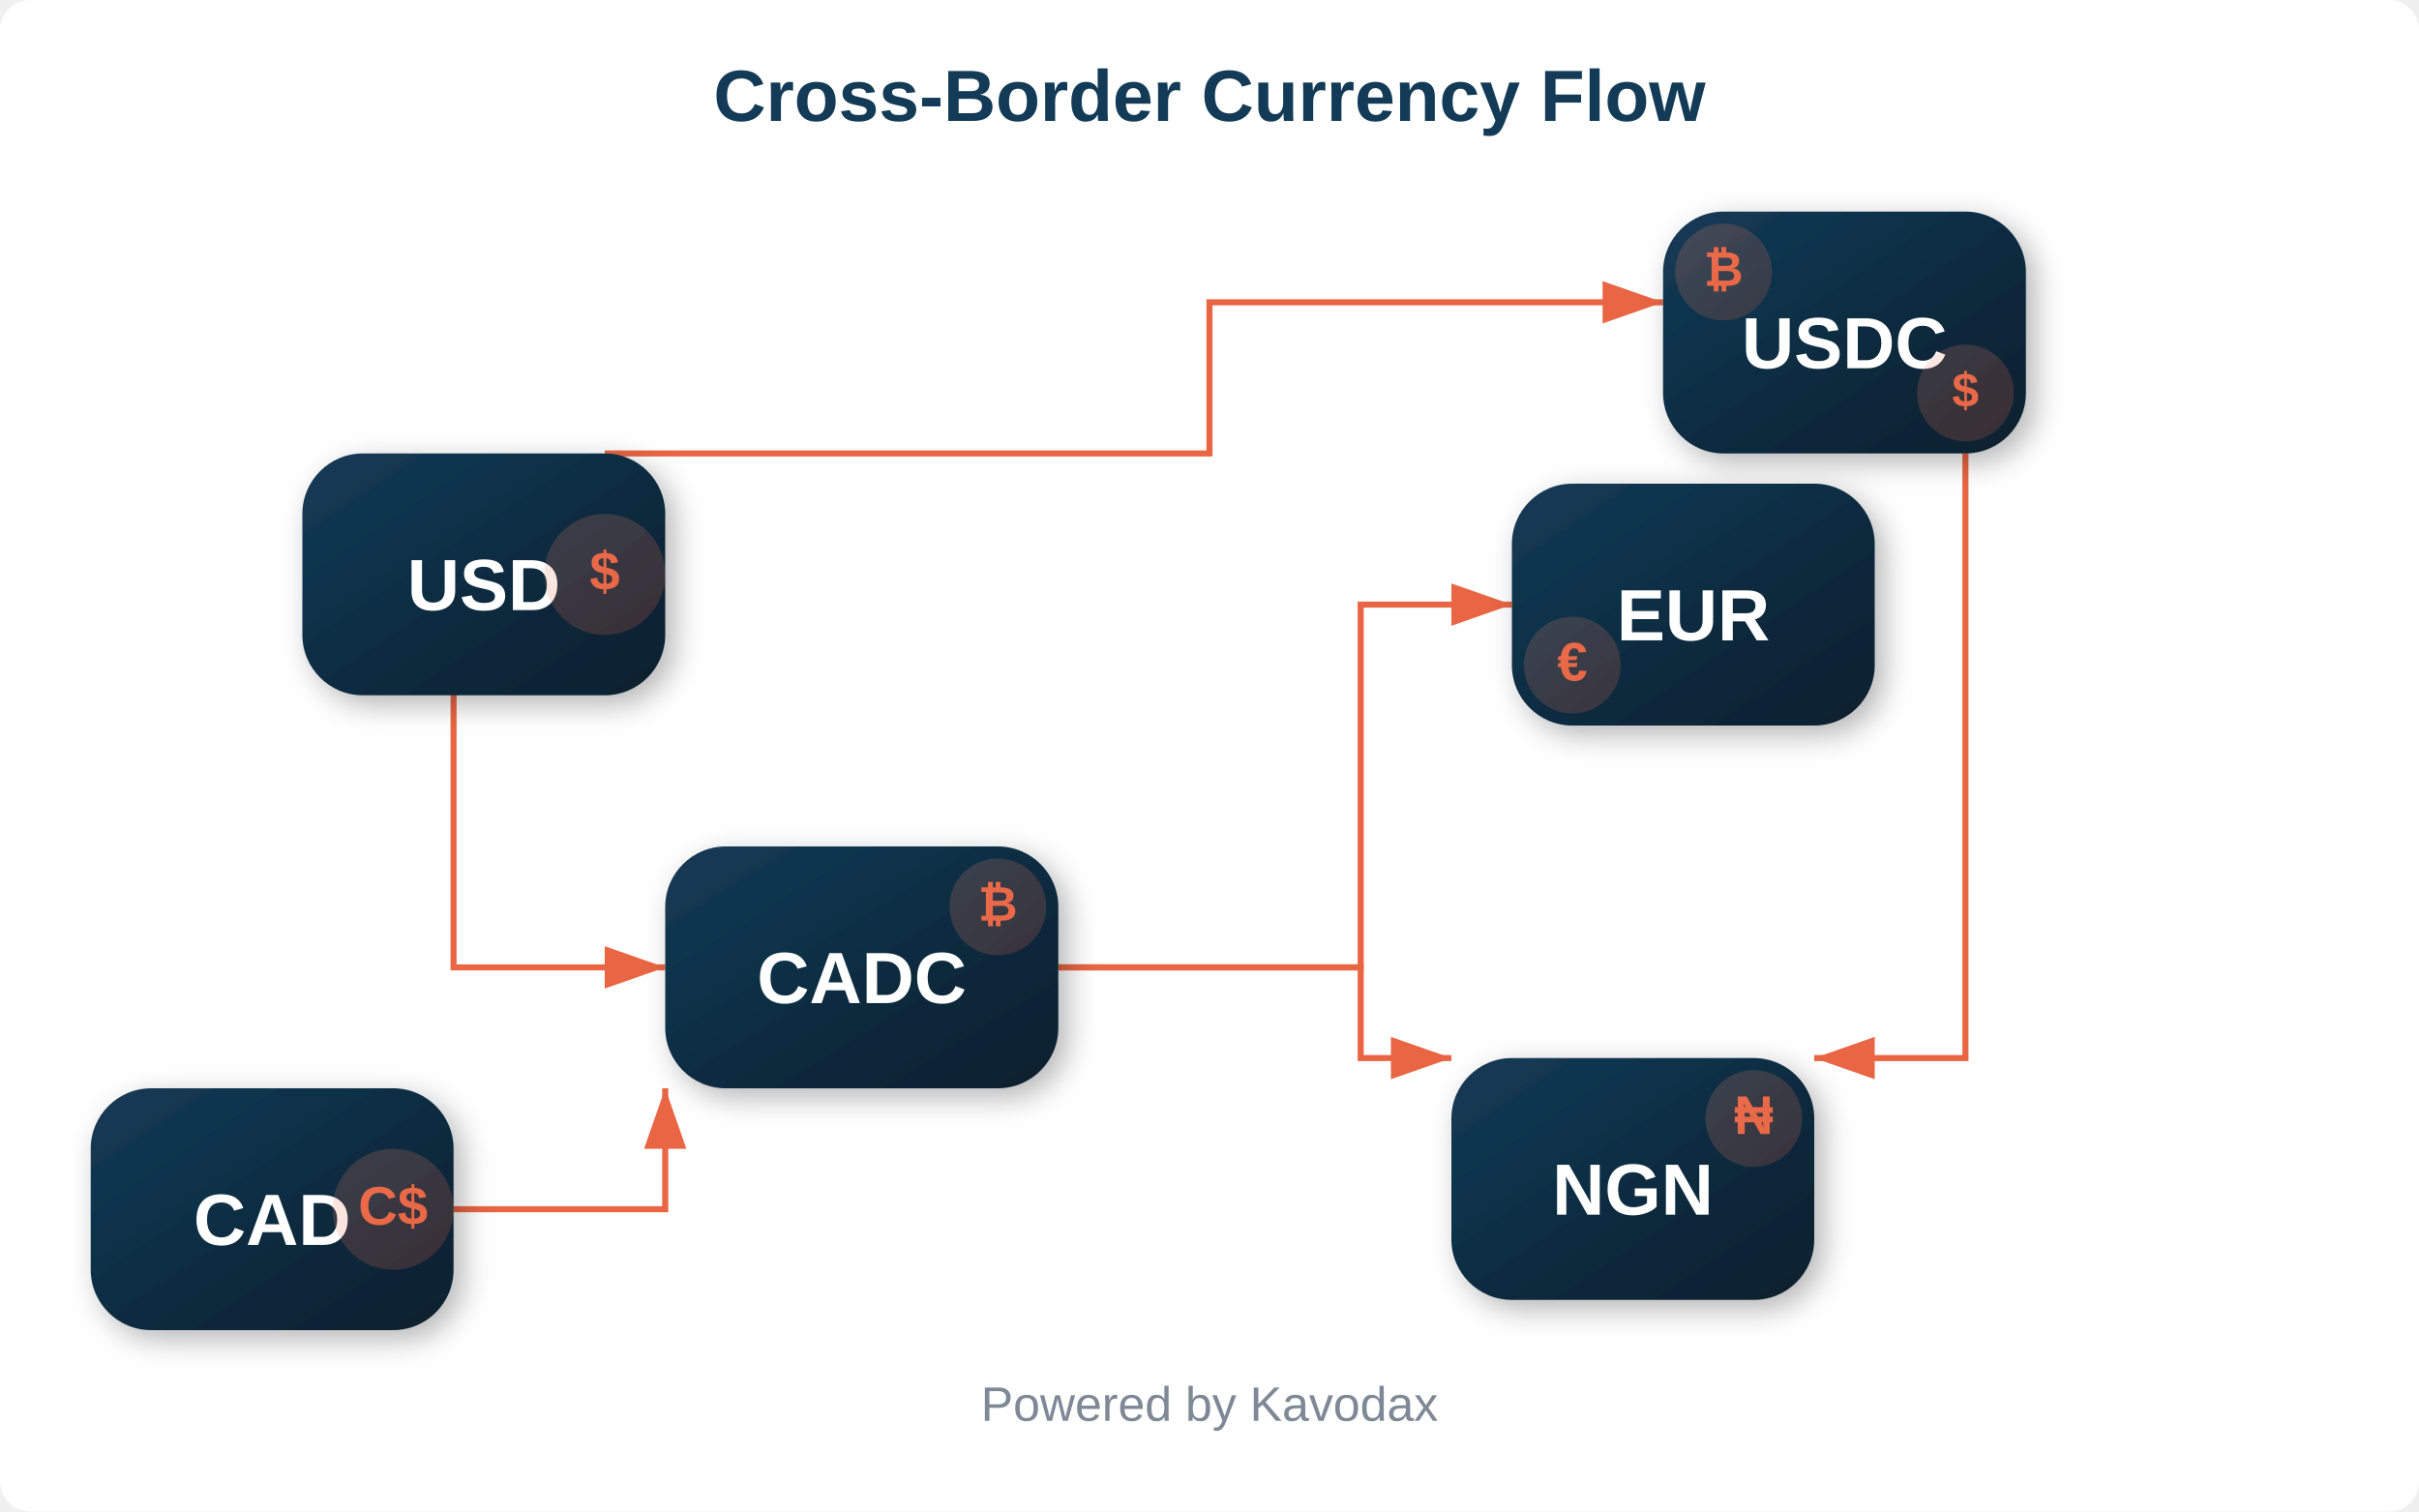
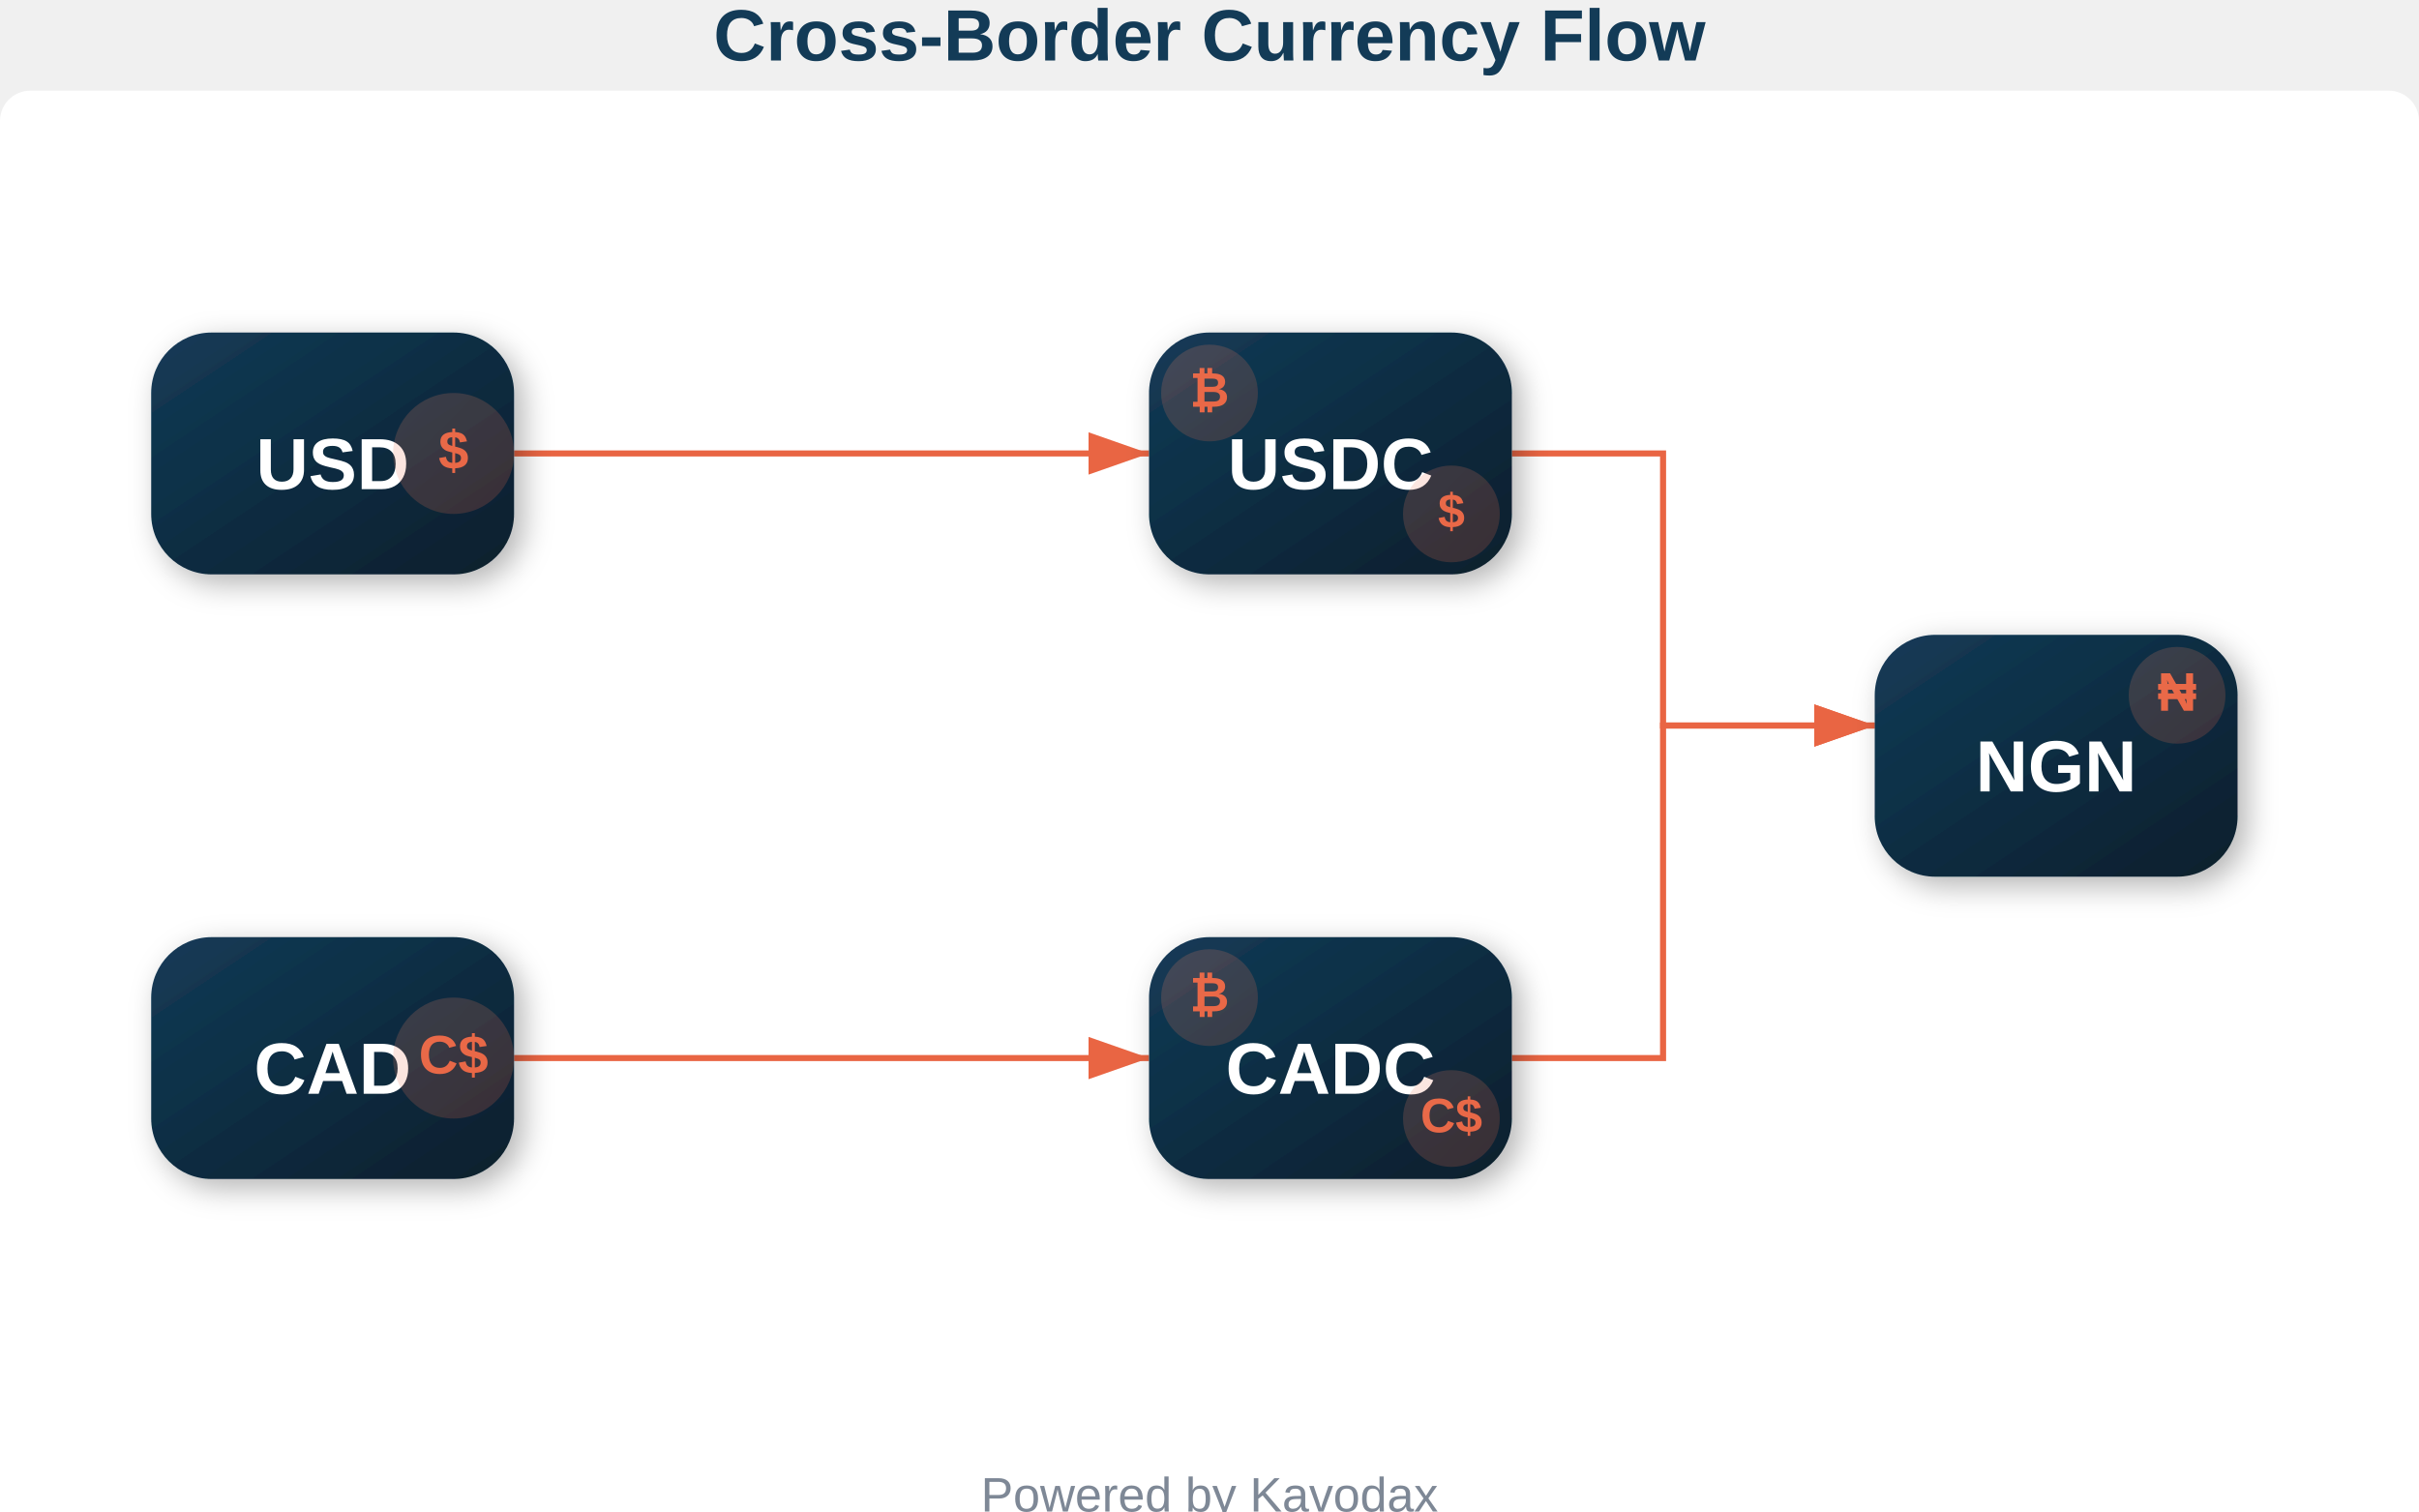
<svg xmlns="http://www.w3.org/2000/svg" width="800" height="500" viewBox="0 0 800 500">
  <defs>
    <linearGradient id="usdGradient" x1="0%" y1="0%" x2="100%" y2="100%">
      <stop offset="0%" stop-color="#133B57" />
      <stop offset="100%" stop-color="#0A1E2C" />
    </linearGradient>
    <linearGradient id="usdcGradient" x1="0%" y1="0%" x2="100%" y2="100%">
      <stop offset="0%" stop-color="#133B57" />
      <stop offset="100%" stop-color="#0A1E2C" />
    </linearGradient>
    <linearGradient id="cadGradient" x1="0%" y1="0%" x2="100%" y2="100%">
      <stop offset="0%" stop-color="#133B57" />
      <stop offset="100%" stop-color="#0A1E2C" />
    </linearGradient>
    <linearGradient id="cadcGradient" x1="0%" y1="0%" x2="100%" y2="100%">
      <stop offset="0%" stop-color="#133B57" />
      <stop offset="100%" stop-color="#0A1E2C" />
    </linearGradient>
-     <linearGradient id="eurGradient" x1="0%" y1="0%" x2="100%" y2="100%">
-       <stop offset="0%" stop-color="#133B57" />
-       <stop offset="100%" stop-color="#0A1E2C" />
-     </linearGradient>
    <linearGradient id="ngnGradient" x1="0%" y1="0%" x2="100%" y2="100%">
      <stop offset="0%" stop-color="#133B57" />
      <stop offset="100%" stop-color="#0A1E2C" />
    </linearGradient>
    <linearGradient id="orangeGradient" x1="0%" y1="0%" x2="100%" y2="100%">
      <stop offset="0%" stop-color="#EB866A" />
      <stop offset="100%" stop-color="#E96543" />
    </linearGradient>
    <filter id="shadow" x="-20%" y="-20%" width="140%" height="140%">
      <feDropShadow dx="3" dy="3" stdDeviation="5" flood-opacity="0.3" />
    </filter>
    <marker id="arrowhead" markerWidth="10" markerHeight="7" refX="10" refY="3.5" orient="auto">
      <polygon points="0 0, 10 3.5, 0 7" fill="#E96543" />
    </marker>
  </defs>
-   <rect width="800" height="500" fill="#FFFFFF" rx="10" ry="10" />
-   <g stroke="#E96543" stroke-width="2" marker-end="url(#arrowhead)">
-     <path d="M 200 150 H 400 V 100 H 550" fill="none">
+   <rect width="800" height="500" fill="#FFFFFF" rx="10" ry="10" transform="translate(0, 30)" />
+   <g stroke="#E96543" stroke-width="2" marker-end="url(#arrowhead)" transform="translate(0, 30)">
+     <path d="M 170 120 H 380" fill="none">
      <animate attributeName="stroke-dashoffset" from="1000" to="0" dur="30s" repeatCount="indefinite" />
      <animate attributeName="stroke-dasharray" values="10,15" dur="7.5s" repeatCount="indefinite" />
    </path>
-     <path d="M 150 200 V 320 H 220" fill="none">
+     <path d="M 170 320 H 380" fill="none">
      <animate attributeName="stroke-dashoffset" from="1000" to="0" dur="30s" repeatCount="indefinite" />
      <animate attributeName="stroke-dasharray" values="10,15" dur="7.5s" repeatCount="indefinite" />
    </path>
-     <path d="M 150 400 H 220 V 360" fill="none">
+     <path d="M 500 120 H 550 V 210 H 620" fill="none">
      <animate attributeName="stroke-dashoffset" from="1000" to="0" dur="30s" repeatCount="indefinite" />
      <animate attributeName="stroke-dasharray" values="10,15" dur="7.5s" repeatCount="indefinite" />
    </path>
-     <path d="M 350 320 H 450 V 200 H 500" fill="none">
-       <animate attributeName="stroke-dashoffset" from="1000" to="0" dur="30s" repeatCount="indefinite" />
-       <animate attributeName="stroke-dasharray" values="10,15" dur="7.5s" repeatCount="indefinite" />
-     </path>
-     <path d="M 350 320 H 450 V 350 H 480" fill="none">
-       <animate attributeName="stroke-dashoffset" from="1000" to="0" dur="30s" repeatCount="indefinite" />
-       <animate attributeName="stroke-dasharray" values="10,15" dur="7.5s" repeatCount="indefinite" />
-     </path>
-     <path d="M 650 150 V 350 H 600" fill="none">
+     <path d="M 500 320 H 550 V 210 H 620" fill="none">
      <animate attributeName="stroke-dashoffset" from="1000" to="0" dur="30s" repeatCount="indefinite" />
      <animate attributeName="stroke-dasharray" values="10,15" dur="7.5s" repeatCount="indefinite" />
    </path>
  </g>
-   <g transform="translate(100, 150)">
+   <g transform="translate(50, 110)">
    <rect width="120" height="80" rx="20" ry="20" fill="url(#usdGradient)" filter="url(#shadow)" />
    <text x="60" y="45" font-family="Arial, sans-serif" font-size="24" font-weight="bold" fill="#FFFFFF" text-anchor="middle" dominant-baseline="middle">USD</text>
    <text x="100" y="40" font-family="Arial, sans-serif" font-size="18" font-weight="bold" fill="#E96543" text-anchor="middle" dominant-baseline="middle">$</text>
    <circle cx="100" cy="40" r="20" fill="url(#orangeGradient)" opacity="0.2">
      <animate attributeName="r" values="18;22;18" dur="20s" repeatCount="indefinite" />
    </circle>
  </g>
-   <g transform="translate(30, 360)">
+   <g transform="translate(50, 310)">
    <rect width="120" height="80" rx="20" ry="20" fill="url(#cadGradient)" filter="url(#shadow)" />
    <text x="60" y="45" font-family="Arial, sans-serif" font-size="24" font-weight="bold" fill="#FFFFFF" text-anchor="middle" dominant-baseline="middle">CAD</text>
    <text x="100" y="40" font-family="Arial, sans-serif" font-size="18" font-weight="bold" fill="#E96543" text-anchor="middle" dominant-baseline="middle">C$</text>
    <circle cx="100" cy="40" r="20" fill="url(#orangeGradient)" opacity="0.2">
      <animate attributeName="r" values="18;22;18" dur="20s" repeatCount="indefinite" />
    </circle>
  </g>
-   <g transform="translate(550, 70)">
+   <g transform="translate(380, 110)">
    <rect width="120" height="80" rx="20" ry="20" fill="url(#usdcGradient)" filter="url(#shadow)" />
    <text x="60" y="45" font-family="Arial, sans-serif" font-size="24" font-weight="bold" fill="#FFFFFF" text-anchor="middle" dominant-baseline="middle">USDC</text>
    <text x="20" y="20" font-family="Arial, sans-serif" font-size="16" font-weight="bold" fill="#E96543" text-anchor="middle" dominant-baseline="middle">₿</text>
    <circle cx="20" cy="20" r="16" fill="url(#orangeGradient)" opacity="0.2">
      <animate attributeName="r" values="14;18;14" dur="20s" repeatCount="indefinite" />
    </circle>
    <text x="100" y="60" font-family="Arial, sans-serif" font-size="16" font-weight="bold" fill="#E96543" text-anchor="middle" dominant-baseline="middle">$</text>
    <circle cx="100" cy="60" r="16" fill="url(#orangeGradient)" opacity="0.2">
      <animate attributeName="r" values="14;18;14" dur="20s" repeatCount="indefinite" />
    </circle>
  </g>
-   <g transform="translate(220, 280)">
-     <rect width="130" height="80" rx="20" ry="20" fill="url(#cadcGradient)" filter="url(#shadow)" />
-     <text x="65" y="45" font-family="Arial, sans-serif" font-size="24" font-weight="bold" fill="#FFFFFF" text-anchor="middle" dominant-baseline="middle">CADC</text>
-     <text x="110" y="20" font-family="Arial, sans-serif" font-size="16" font-weight="bold" fill="#E96543" text-anchor="middle" dominant-baseline="middle">₿</text>
-     <circle cx="110" cy="20" r="16" fill="url(#orangeGradient)" opacity="0.2">
+   <g transform="translate(380, 310)">
+     <rect width="120" height="80" rx="20" ry="20" fill="url(#cadcGradient)" filter="url(#shadow)" />
+     <text x="60" y="45" font-family="Arial, sans-serif" font-size="24" font-weight="bold" fill="#FFFFFF" text-anchor="middle" dominant-baseline="middle">CADC</text>
+     <text x="20" y="20" font-family="Arial, sans-serif" font-size="16" font-weight="bold" fill="#E96543" text-anchor="middle" dominant-baseline="middle">₿</text>
+     <circle cx="20" cy="20" r="16" fill="url(#orangeGradient)" opacity="0.2">
+       <animate attributeName="r" values="14;18;14" dur="20s" repeatCount="indefinite" />
+     </circle>
+     <text x="100" y="60" font-family="Arial, sans-serif" font-size="16" font-weight="bold" fill="#E96543" text-anchor="middle" dominant-baseline="middle">C$</text>
+     <circle cx="100" cy="60" r="16" fill="url(#orangeGradient)" opacity="0.2">
      <animate attributeName="r" values="14;18;14" dur="20s" repeatCount="indefinite" />
    </circle>
  </g>
-   <g transform="translate(500, 160)">
-     <rect width="120" height="80" rx="20" ry="20" fill="url(#eurGradient)" filter="url(#shadow)" />
-     <text x="60" y="45" font-family="Arial, sans-serif" font-size="24" font-weight="bold" fill="#FFFFFF" text-anchor="middle" dominant-baseline="middle">EUR</text>
-     <text x="20" y="60" font-family="Arial, sans-serif" font-size="18" font-weight="bold" fill="#E96543" text-anchor="middle" dominant-baseline="middle">€</text>
-     <circle cx="20" cy="60" r="16" fill="url(#orangeGradient)" opacity="0.2">
-       <animate attributeName="r" values="14;18;14" dur="20s" repeatCount="indefinite" />
-     </circle>
-   </g>
-   <g transform="translate(480, 350)">
+   <g transform="translate(620, 210)">
    <rect width="120" height="80" rx="20" ry="20" fill="url(#ngnGradient)" filter="url(#shadow)" />
    <text x="60" y="45" font-family="Arial, sans-serif" font-size="24" font-weight="bold" fill="#FFFFFF" text-anchor="middle" dominant-baseline="middle">NGN</text>
    <text x="100" y="20" font-family="Arial, sans-serif" font-size="18" font-weight="bold" fill="#E96543" text-anchor="middle" dominant-baseline="middle">₦</text>
    <circle cx="100" cy="20" r="16" fill="url(#orangeGradient)" opacity="0.2">
      <animate attributeName="r" values="14;18;14" dur="20s" repeatCount="indefinite" />
    </circle>
  </g>
-   <text x="400" y="40" font-family="Arial, sans-serif" font-size="24" font-weight="bold" fill="#133B57" text-anchor="middle">Cross-Border Currency Flow</text>
-   <text x="400" y="470" font-family="Arial, sans-serif" font-size="16" fill="#475569" text-anchor="middle" opacity="0.7">Powered by Kavodax</text>
+   <text x="400" y="20" font-family="Arial, sans-serif" font-size="24" font-weight="bold" fill="#133B57" text-anchor="middle">Cross-Border Currency Flow</text>
+   <text x="400" y="500" font-family="Arial, sans-serif" font-size="16" fill="#475569" text-anchor="middle" opacity="0.7">Powered by Kavodax</text>
</svg>
